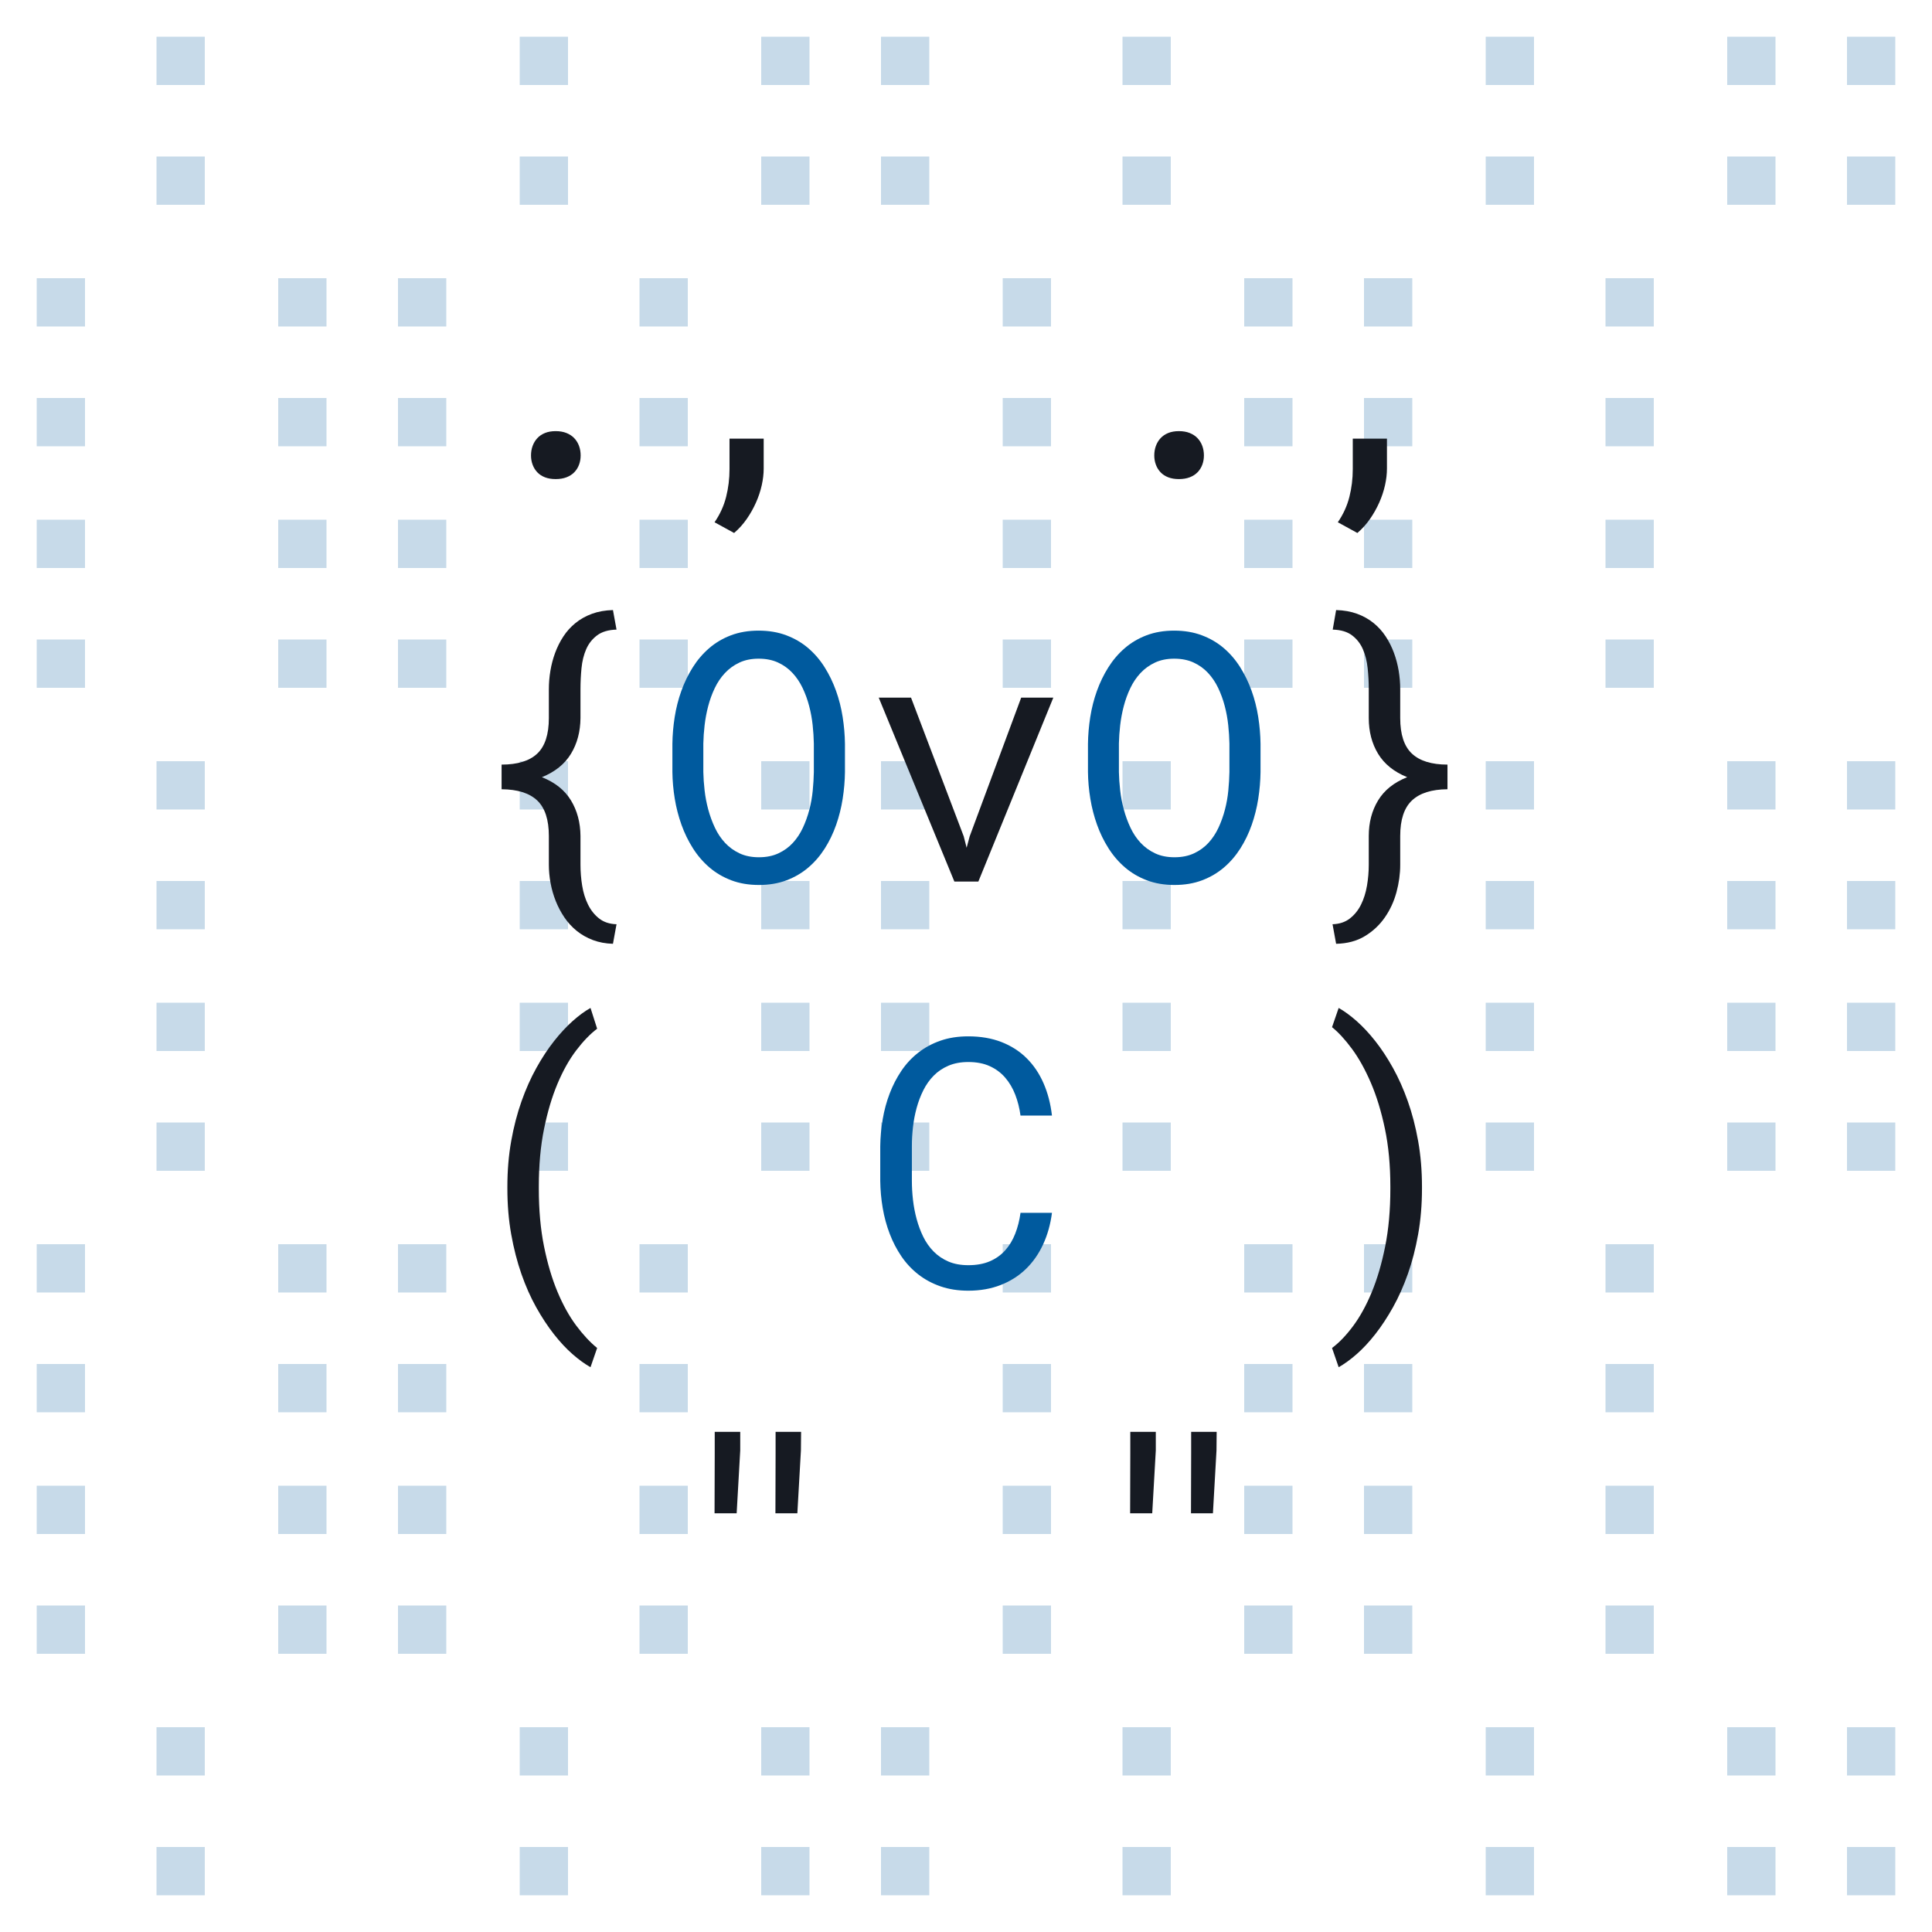
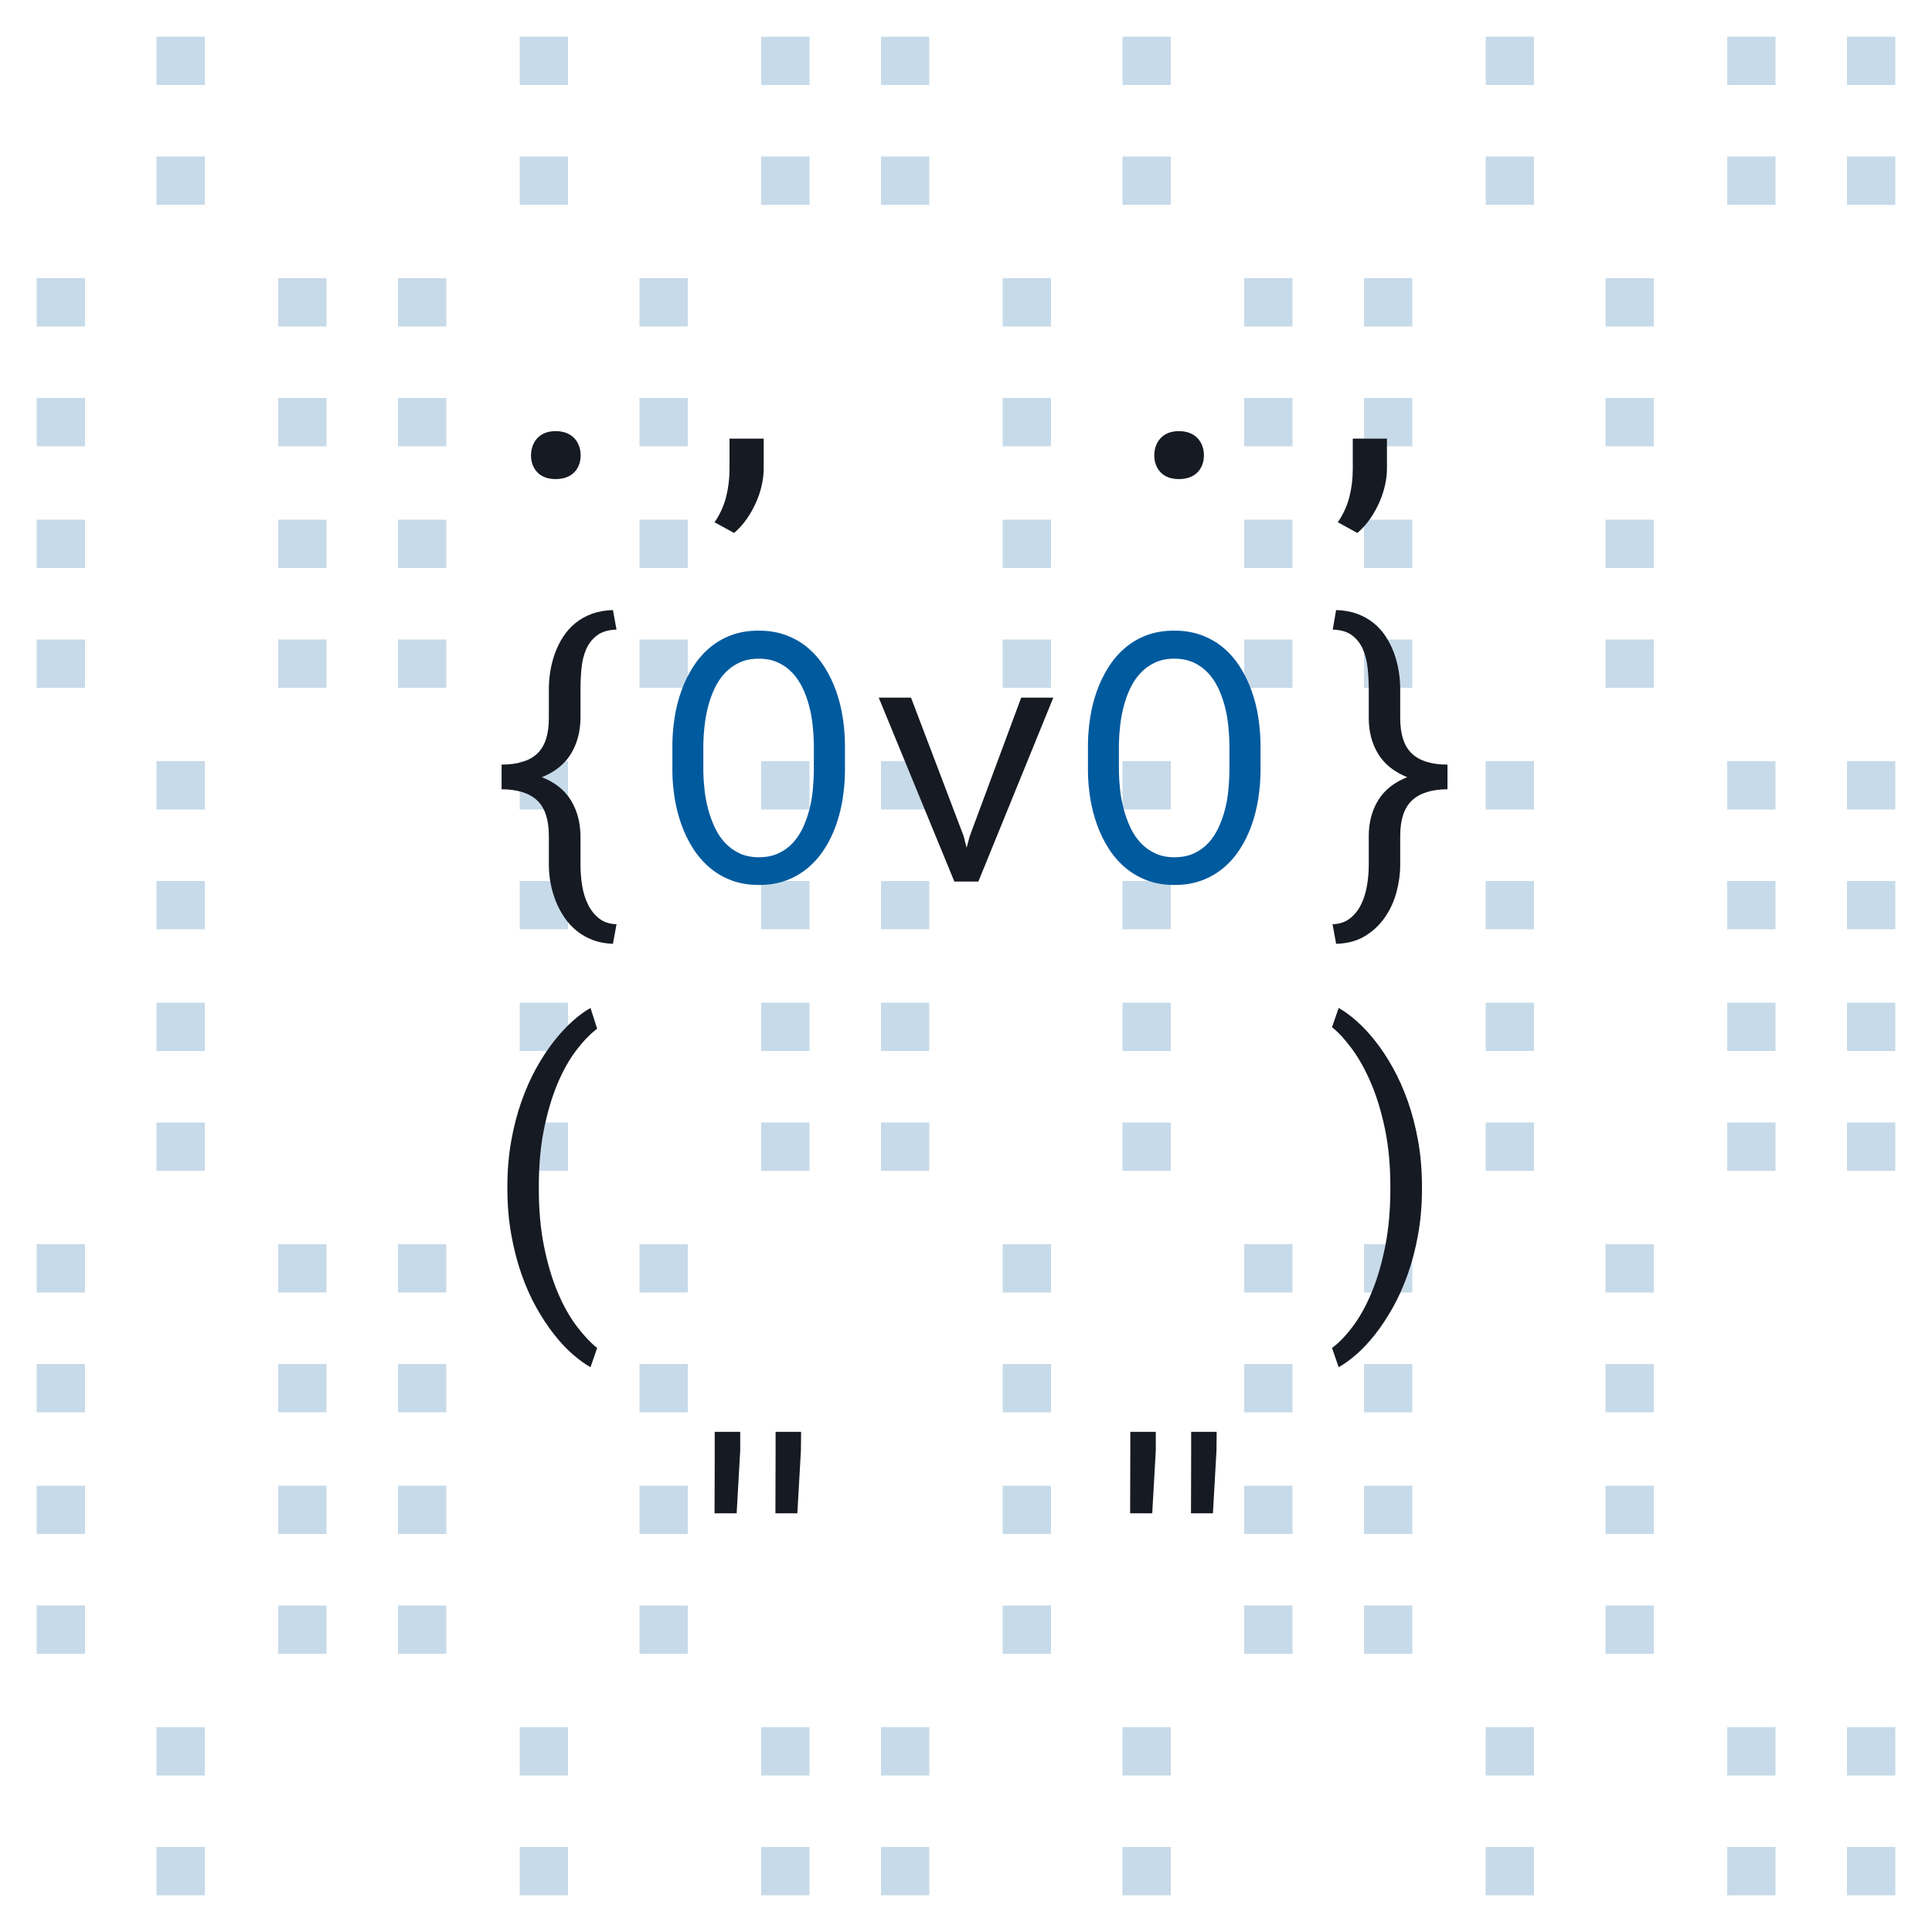
<svg xmlns="http://www.w3.org/2000/svg" viewBox="0 0 100 100" width="512" height="512" role="img" aria-label="Bitwise, x-expr">
  <g fill="hsl(206,100%,31%)" fill-opacity="0.22">
    <rect x="8.1" y="1.9" width="2.5" height="2.5" />
    <rect x="26.9" y="1.9" width="2.5" height="2.5" />
    <rect x="39.4" y="1.9" width="2.5" height="2.5" />
    <rect x="45.6" y="1.9" width="2.5" height="2.5" />
    <rect x="58.1" y="1.9" width="2.5" height="2.5" />
    <rect x="76.9" y="1.9" width="2.5" height="2.5" />
    <rect x="89.4" y="1.9" width="2.5" height="2.5" />
    <rect x="95.6" y="1.9" width="2.5" height="2.5" />
    <rect x="8.1" y="8.1" width="2.5" height="2.5" />
    <rect x="26.9" y="8.1" width="2.5" height="2.5" />
    <rect x="39.4" y="8.1" width="2.5" height="2.5" />
    <rect x="45.6" y="8.1" width="2.5" height="2.5" />
    <rect x="58.1" y="8.1" width="2.5" height="2.5" />
    <rect x="76.9" y="8.1" width="2.5" height="2.5" />
    <rect x="89.4" y="8.1" width="2.5" height="2.5" />
    <rect x="95.6" y="8.1" width="2.5" height="2.5" />
    <rect x="1.9" y="14.4" width="2.5" height="2.5" />
    <rect x="14.4" y="14.4" width="2.5" height="2.5" />
    <rect x="20.6" y="14.4" width="2.5" height="2.5" />
    <rect x="33.1" y="14.4" width="2.5" height="2.5" />
    <rect x="51.9" y="14.4" width="2.5" height="2.5" />
    <rect x="64.4" y="14.4" width="2.5" height="2.5" />
    <rect x="70.6" y="14.4" width="2.5" height="2.5" />
    <rect x="83.1" y="14.4" width="2.5" height="2.5" />
    <rect x="1.9" y="20.6" width="2.5" height="2.5" />
    <rect x="14.4" y="20.6" width="2.5" height="2.5" />
    <rect x="20.6" y="20.6" width="2.5" height="2.5" />
    <rect x="33.1" y="20.6" width="2.5" height="2.5" />
    <rect x="51.9" y="20.6" width="2.5" height="2.5" />
    <rect x="64.4" y="20.6" width="2.5" height="2.5" />
    <rect x="70.6" y="20.6" width="2.5" height="2.5" />
    <rect x="83.1" y="20.6" width="2.5" height="2.5" />
    <rect x="1.9" y="26.9" width="2.5" height="2.5" />
    <rect x="14.4" y="26.9" width="2.5" height="2.5" />
    <rect x="20.6" y="26.9" width="2.5" height="2.5" />
    <rect x="33.1" y="26.9" width="2.5" height="2.5" />
    <rect x="51.9" y="26.9" width="2.5" height="2.5" />
    <rect x="64.4" y="26.9" width="2.5" height="2.5" />
    <rect x="70.6" y="26.9" width="2.5" height="2.5" />
    <rect x="83.1" y="26.9" width="2.5" height="2.5" />
    <rect x="1.9" y="33.1" width="2.5" height="2.5" />
    <rect x="14.4" y="33.1" width="2.5" height="2.5" />
    <rect x="20.6" y="33.1" width="2.5" height="2.5" />
    <rect x="33.1" y="33.1" width="2.5" height="2.5" />
    <rect x="51.9" y="33.1" width="2.5" height="2.5" />
    <rect x="64.4" y="33.1" width="2.5" height="2.5" />
    <rect x="70.6" y="33.1" width="2.5" height="2.5" />
    <rect x="83.1" y="33.1" width="2.5" height="2.5" />
    <rect x="8.1" y="39.4" width="2.5" height="2.5" />
    <rect x="26.9" y="39.4" width="2.5" height="2.5" />
    <rect x="39.4" y="39.4" width="2.5" height="2.5" />
    <rect x="45.6" y="39.4" width="2.5" height="2.5" />
    <rect x="58.1" y="39.4" width="2.5" height="2.5" />
    <rect x="76.9" y="39.4" width="2.5" height="2.5" />
    <rect x="89.4" y="39.4" width="2.5" height="2.5" />
    <rect x="95.6" y="39.4" width="2.5" height="2.5" />
    <rect x="8.1" y="45.6" width="2.5" height="2.5" />
    <rect x="26.9" y="45.6" width="2.5" height="2.5" />
    <rect x="39.4" y="45.6" width="2.5" height="2.5" />
    <rect x="45.6" y="45.6" width="2.5" height="2.5" />
    <rect x="58.1" y="45.6" width="2.5" height="2.5" />
    <rect x="76.9" y="45.6" width="2.5" height="2.5" />
    <rect x="89.4" y="45.6" width="2.5" height="2.5" />
    <rect x="95.6" y="45.6" width="2.5" height="2.5" />
    <rect x="8.1" y="51.9" width="2.5" height="2.5" />
    <rect x="26.9" y="51.9" width="2.5" height="2.5" />
    <rect x="39.4" y="51.9" width="2.5" height="2.5" />
    <rect x="45.6" y="51.9" width="2.5" height="2.5" />
    <rect x="58.1" y="51.9" width="2.5" height="2.5" />
    <rect x="76.9" y="51.9" width="2.5" height="2.5" />
    <rect x="89.4" y="51.9" width="2.5" height="2.5" />
    <rect x="95.6" y="51.9" width="2.5" height="2.5" />
    <rect x="8.1" y="58.1" width="2.5" height="2.5" />
    <rect x="26.9" y="58.1" width="2.5" height="2.5" />
    <rect x="39.4" y="58.1" width="2.5" height="2.5" />
    <rect x="45.6" y="58.1" width="2.5" height="2.5" />
    <rect x="58.1" y="58.1" width="2.5" height="2.5" />
    <rect x="76.9" y="58.1" width="2.5" height="2.5" />
    <rect x="89.4" y="58.1" width="2.5" height="2.5" />
    <rect x="95.6" y="58.1" width="2.5" height="2.5" />
    <rect x="1.9" y="64.4" width="2.5" height="2.5" />
    <rect x="14.4" y="64.4" width="2.5" height="2.5" />
    <rect x="20.6" y="64.4" width="2.5" height="2.5" />
    <rect x="33.1" y="64.4" width="2.5" height="2.5" />
    <rect x="51.9" y="64.4" width="2.5" height="2.5" />
    <rect x="64.4" y="64.4" width="2.5" height="2.5" />
    <rect x="70.6" y="64.4" width="2.5" height="2.5" />
    <rect x="83.1" y="64.4" width="2.5" height="2.5" />
    <rect x="1.9" y="70.6" width="2.5" height="2.5" />
    <rect x="14.4" y="70.6" width="2.5" height="2.5" />
    <rect x="20.6" y="70.6" width="2.5" height="2.5" />
    <rect x="33.1" y="70.6" width="2.5" height="2.5" />
    <rect x="51.9" y="70.6" width="2.5" height="2.5" />
    <rect x="64.4" y="70.6" width="2.5" height="2.5" />
    <rect x="70.6" y="70.6" width="2.5" height="2.5" />
    <rect x="83.1" y="70.6" width="2.5" height="2.5" />
    <rect x="1.9" y="76.9" width="2.5" height="2.5" />
    <rect x="14.4" y="76.9" width="2.5" height="2.5" />
    <rect x="20.6" y="76.9" width="2.5" height="2.5" />
    <rect x="33.1" y="76.9" width="2.5" height="2.5" />
    <rect x="51.9" y="76.9" width="2.5" height="2.5" />
    <rect x="64.4" y="76.9" width="2.5" height="2.5" />
    <rect x="70.6" y="76.9" width="2.5" height="2.5" />
    <rect x="83.1" y="76.9" width="2.5" height="2.5" />
    <rect x="1.9" y="83.1" width="2.5" height="2.5" />
    <rect x="14.4" y="83.1" width="2.5" height="2.5" />
    <rect x="20.6" y="83.1" width="2.5" height="2.5" />
    <rect x="33.1" y="83.1" width="2.5" height="2.5" />
    <rect x="51.9" y="83.1" width="2.5" height="2.5" />
    <rect x="64.4" y="83.1" width="2.5" height="2.5" />
    <rect x="70.6" y="83.1" width="2.5" height="2.5" />
    <rect x="83.1" y="83.1" width="2.5" height="2.5" />
    <rect x="8.1" y="89.4" width="2.5" height="2.5" />
    <rect x="26.9" y="89.4" width="2.5" height="2.5" />
    <rect x="39.4" y="89.4" width="2.5" height="2.5" />
    <rect x="45.6" y="89.4" width="2.5" height="2.5" />
    <rect x="58.1" y="89.4" width="2.5" height="2.5" />
    <rect x="76.9" y="89.4" width="2.5" height="2.5" />
    <rect x="89.4" y="89.4" width="2.5" height="2.5" />
    <rect x="95.6" y="89.4" width="2.5" height="2.5" />
    <rect x="8.1" y="95.6" width="2.5" height="2.5" />
    <rect x="26.9" y="95.6" width="2.5" height="2.5" />
    <rect x="39.4" y="95.6" width="2.5" height="2.5" />
    <rect x="45.6" y="95.6" width="2.5" height="2.5" />
    <rect x="58.1" y="95.6" width="2.5" height="2.5" />
    <rect x="76.9" y="95.6" width="2.5" height="2.5" />
    <rect x="89.4" y="95.6" width="2.5" height="2.5" />
    <rect x="95.6" y="95.6" width="2.5" height="2.5" />
  </g>
  <defs>
    <path id="o-14" d="M496 120Q496 150 505.5 176.0Q515 202 533.0 221.5Q551 241 578.0 252.0Q605 263 641 263Q677 263 704.5 252.0Q732 241 750.5 221.5Q769 202 778.5 176.0Q788 150 788 120Q788 91 778.5 65.5Q769 40 750.5 21.0Q732 2 704.5 -8.5Q677 -19 641 -19Q605 -19 578.0 -8.5Q551 2 533.0 21.0Q515 40 505.5 65.5Q496 91 496 120Z" />
    <path id="o-12" d="M643 43Q643 -4 631.5 -55.5Q620 -107 597.5 -157.5Q575 -208 543.0 -254.0Q511 -300 469 -336L354 -273Q402 -203 422.0 -124.0Q442 -45 442 40V219H643Z" />
    <path id="o-91" d="M978 -366Q913 -364 860.0 -344.0Q807 -324 765.0 -290.0Q723 -256 692.5 -211.0Q662 -166 641.5 -114.5Q621 -63 611.0 -8.5Q601 46 601 99V268Q601 412 532.5 477.0Q464 542 323 543V688Q464 688 532.5 752.5Q601 817 601 962V1132Q601 1185 610.0 1239.5Q619 1294 638.0 1345.5Q657 1397 686.5 1442.0Q716 1487 758.0 1521.0Q800 1555 854.5 1575.0Q909 1595 978 1597L999 1482Q927 1480 884.5 1448.0Q842 1416 820.5 1366.5Q799 1317 793.0 1255.0Q787 1193 787 1132V962Q786 842 731.0 751.5Q676 661 560 614Q676 568 731.0 477.5Q786 387 787 268V99Q787 37 797.0 -24.5Q807 -86 831.5 -135.5Q856 -185 896.5 -217.0Q937 -249 999 -251Z" />
    <path id="o-47" d="M1121 644Q1120 566 1107.5 486.5Q1095 407 1069.0 333.0Q1043 259 1002.5 195.0Q962 131 906.0 83.0Q850 35 777.5 7.5Q705 -20 615 -20Q525 -20 452.5 7.5Q380 35 324.0 83.0Q268 131 227.0 195.5Q186 260 159.5 334.0Q133 408 120.0 487.0Q107 566 106 644V810Q107 888 119.5 967.5Q132 1047 158.5 1121.0Q185 1195 225.5 1259.5Q266 1324 322.0 1372.5Q378 1421 450.5 1448.5Q523 1476 613 1476Q703 1476 776.0 1448.5Q849 1421 905.0 1373.0Q961 1325 1001.5 1260.5Q1042 1196 1068.5 1122.0Q1095 1048 1107.5 968.0Q1120 888 1121 810ZM938 812Q937 864 931.0 920.5Q925 977 910.5 1032.5Q896 1088 872.0 1138.5Q848 1189 812.0 1227.5Q776 1266 727.0 1288.5Q678 1311 613 1311Q549 1311 500.0 1288.0Q451 1265 415.0 1226.5Q379 1188 355.0 1137.5Q331 1087 316.5 1031.5Q302 976 295.5 919.5Q289 863 288 812V644Q289 593 295.5 536.0Q302 479 317.0 423.5Q332 368 356.0 317.0Q380 266 416.0 227.5Q452 189 501.0 166.0Q550 143 615 143Q680 143 729.5 166.0Q779 189 814.5 227.5Q850 266 873.5 316.5Q897 367 911.5 422.5Q926 478 931.5 535.0Q937 592 938 644Z" />
    <path id="o-86" d="M598 266 615 199 633 266 936 1082H1125L684 0H543L98 1082H288Z" />
    <path id="o-93" d="M323 -251Q384 -249 425.0 -217.0Q466 -185 490.5 -135.5Q515 -86 525.5 -24.5Q536 37 536 99V268Q536 387 591.0 477.5Q646 568 762 614Q646 661 591.0 751.5Q536 842 536 962V1132Q536 1193 529.5 1255.0Q523 1317 501.5 1366.5Q480 1416 438.0 1448.0Q396 1480 324 1482L344 1597Q413 1595 467.5 1575.0Q522 1555 564.0 1521.0Q606 1487 635.5 1442.0Q665 1397 684.0 1345.5Q703 1294 712.0 1239.5Q721 1185 721 1132V962Q721 817 790.0 752.5Q859 688 999 688V543Q859 542 790.0 477.0Q721 412 721 268V99Q721 19 699.0 -62.5Q677 -144 630.5 -211.0Q584 -278 513.0 -321.0Q442 -364 344 -366Z" />
    <path id="o-8" d="M357 591Q357 734 379.5 860.0Q402 986 440.0 1093.5Q478 1201 527.5 1290.0Q577 1379 631.5 1448.0Q686 1517 741.0 1566.0Q796 1615 846 1643L885 1521Q823 1474 761.5 1393.0Q700 1312 651.5 1196.5Q603 1081 572.5 930.5Q542 780 542 593V579Q542 392 572.5 241.0Q603 90 651.5 -26.0Q700 -142 761.5 -224.5Q823 -307 885 -357L846 -470Q796 -442 740.5 -393.5Q685 -345 630.5 -275.5Q576 -206 526.5 -117.5Q477 -29 439.5 78.5Q402 186 379.5 312.0Q357 438 357 581Z" />
-     <path id="o-35" d="M1117 438Q1104 337 1065.0 252.5Q1026 168 963.5 107.5Q901 47 815.5 13.5Q730 -20 625 -20Q535 -20 461.5 5.5Q388 31 330.5 76.0Q273 121 231.5 182.0Q190 243 162.5 315.0Q135 387 121.5 466.0Q108 545 107 626V829Q108 910 121.5 989.0Q135 1068 162.5 1140.0Q190 1212 231.5 1273.5Q273 1335 330.5 1380.0Q388 1425 461.0 1450.5Q534 1476 625 1476Q734 1476 820.0 1442.5Q906 1409 968.0 1347.5Q1030 1286 1067.5 1200.0Q1105 1114 1117 1010H932Q923 1076 901.0 1133.0Q879 1190 842.0 1233.0Q805 1276 751.5 1300.5Q698 1325 625 1325Q559 1325 508.5 1303.5Q458 1282 421.5 1245.0Q385 1208 360.5 1159.0Q336 1110 321.0 1055.0Q306 1000 299.5 942.5Q293 885 293 831V626Q293 572 299.5 514.5Q306 457 321.0 401.5Q336 346 360.0 297.0Q384 248 421.0 210.5Q458 173 508.0 151.5Q558 130 625 130Q698 130 751.5 153.0Q805 176 842.0 217.5Q879 259 901.0 315.5Q923 372 932 438Z" />
    <path id="o-9" d="M849 581Q849 438 826.5 312.0Q804 186 766.0 78.5Q728 -29 678.5 -117.5Q629 -206 574.5 -275.5Q520 -345 464.5 -393.5Q409 -442 359 -470L320 -357Q382 -311 443.5 -228.5Q505 -146 553.5 -29.0Q602 88 632.5 240.0Q663 392 663 579V593Q663 780 631.0 932.5Q599 1085 548.5 1202.5Q498 1320 437.5 1402.0Q377 1484 320 1530L359 1643Q409 1615 464.5 1566.0Q520 1517 574.5 1448.0Q629 1379 678.5 1290.0Q728 1201 766.0 1093.5Q804 986 826.5 860.0Q849 734 849 591Z" />
    <path id="o-2" d="M505 1427 484 1057H354L355 1411V1536H505ZM862 1427 841 1057H712L713 1411V1536H863Z" />
  </defs>
  <g fill="#161a22">
    <use href="#o-14" transform="translate(23.12,24.63) scale(0.0088,-0.0088)" />
    <use href="#o-12" transform="translate(33.87,24.63) scale(0.0088,-0.0088)" />
    <use href="#o-14" transform="translate(55.38,24.63) scale(0.0088,-0.0088)" />
    <use href="#o-12" transform="translate(66.13,24.63) scale(0.0088,-0.0088)" />
    <use href="#o-91" transform="translate(23.12,45.63) scale(0.0088,-0.0088)" />
    <use href="#o-86" transform="translate(44.62,45.63) scale(0.0088,-0.0088)" />
    <use href="#o-93" transform="translate(66.13,45.63) scale(0.0088,-0.0088)" />
    <use href="#o-8" transform="translate(23.12,66.63) scale(0.0088,-0.0088)" />
    <use href="#o-9" transform="translate(66.13,66.63) scale(0.0088,-0.0088)" />
    <use href="#o-2" transform="translate(33.87,87.63) scale(0.0088,-0.0088)" />
    <use href="#o-2" transform="translate(55.38,87.63) scale(0.0088,-0.0088)" />
  </g>
  <g fill="hsl(206,100%,31%)">
    <use href="#o-47" transform="translate(33.87,45.63) scale(0.0088,-0.0088)" />
  </g>
  <g fill="hsl(206,100%,31%)">
    <use href="#o-47" transform="translate(55.38,45.63) scale(0.0088,-0.0088)" />
  </g>
-   <g fill="hsl(206,100%,31%)">
-     <use href="#o-35" transform="translate(44.62,66.63) scale(0.0088,-0.0088)" />
-   </g>
</svg>
